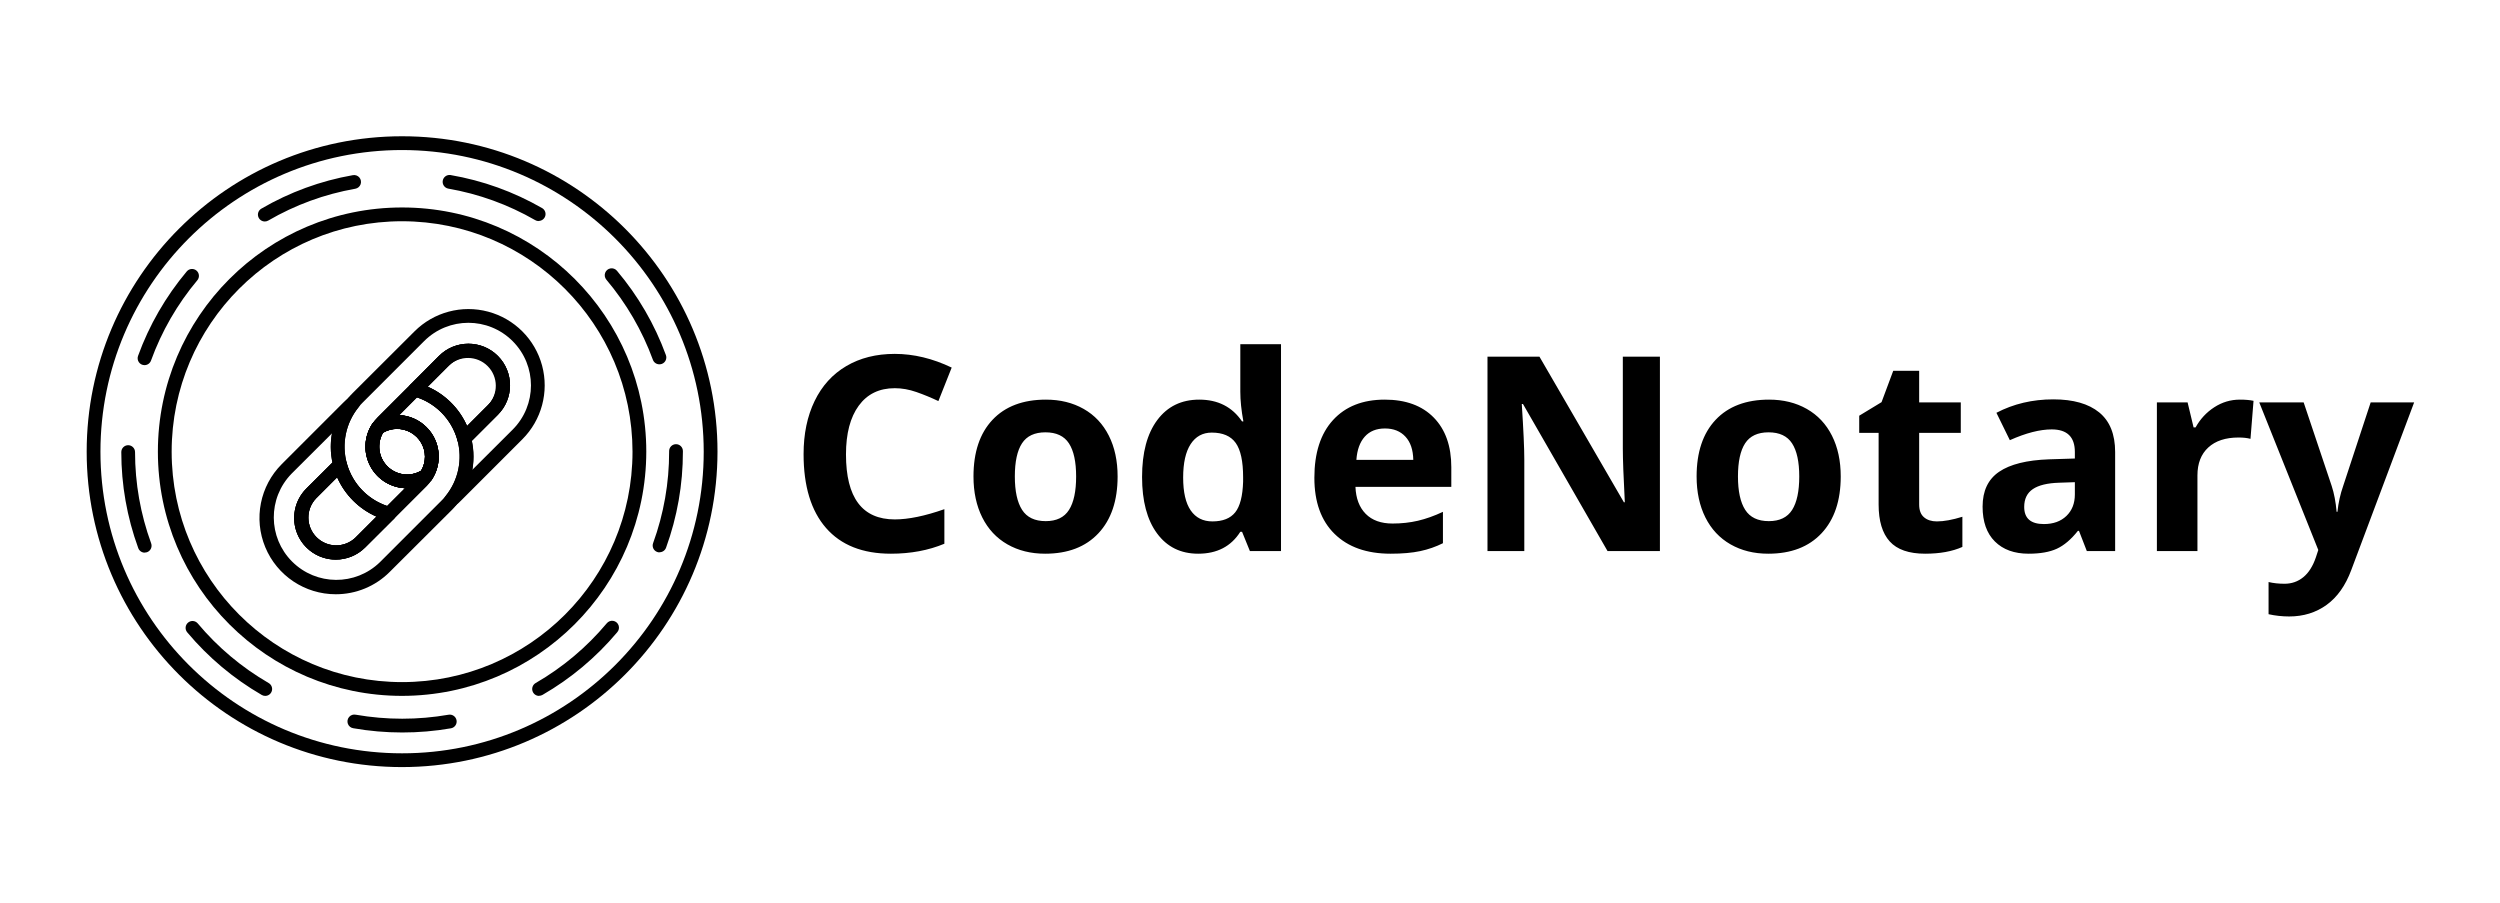
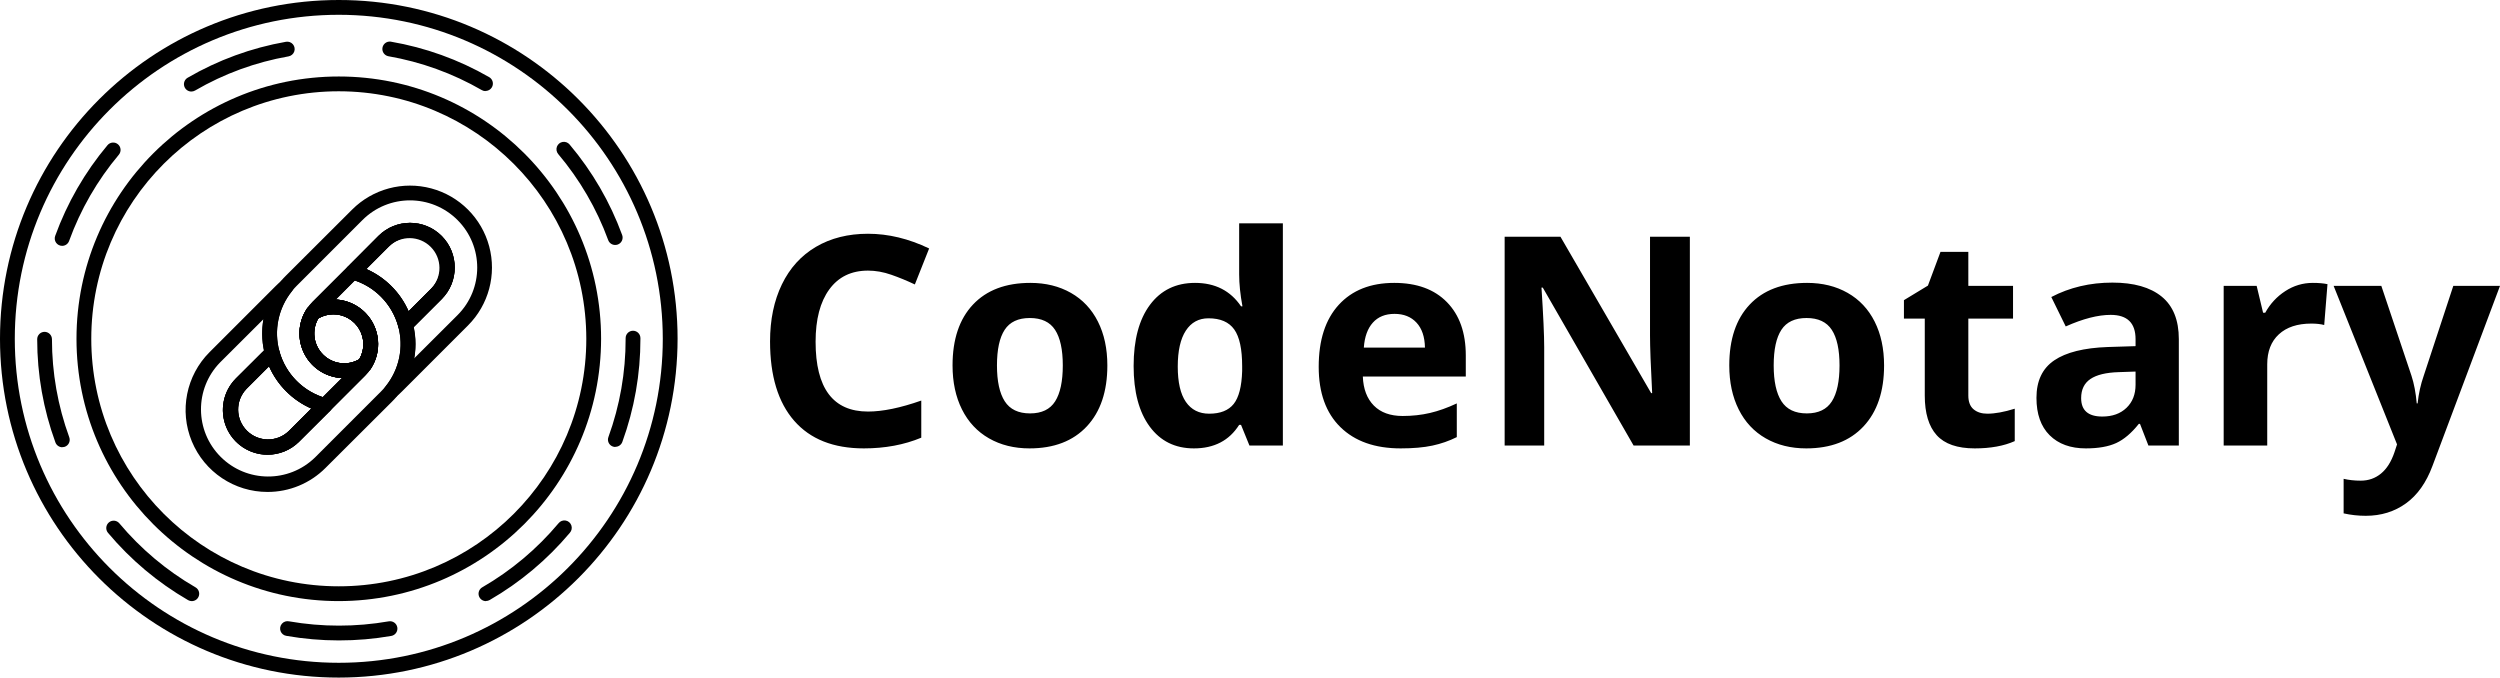
- <svg xmlns="http://www.w3.org/2000/svg" version="1.1" width="3060.526" height="1105.263" id="svg18">
+ <svg xmlns="http://www.w3.org/2000/svg" version="1.1" width="2849.315" height="772.261" id="svg18">
  <defs id="defs22" />
-   <g id="layer8">
+   <g id="layer8" transform="translate(-106.1081,-166.8117)">
    <text xml:space="preserve" style="font-style:normal;font-variant:normal;font-weight:600;font-stretch:normal;font-size:333.333px;line-height:1.25;font-family:'Open Sans';-inkscape-font-specification:'Open Sans Semi-Bold';font-variant-ligatures:normal;font-variant-caps:normal;font-variant-numeric:normal;font-variant-east-asian:normal;fill:#000000;fill-opacity:1;stroke:none" x="964.377" y="674.607" id="text1233">
      <tspan id="tspan1231" x="964.377" y="674.607" style="font-style:normal;font-variant:normal;font-weight:bold;font-stretch:normal;font-size:333.333px;font-family:'Open Sans';-inkscape-font-specification:'Open Sans Bold';font-variant-ligatures:normal;font-variant-caps:normal;font-variant-numeric:normal;font-variant-east-asian:normal">CodeNotary</tspan>
    </text>
  </g>
-   <g transform="matrix(7.722613,0,0,7.722613,-756.9877,504.0056)" id="g888">
+   <g transform="matrix(7.722613,0,0,7.722613,-863.0959,337.1939)" id="g888">
    <defs id="SvgjsDefs1908" />
    <g id="SvgjsG1910" featureKey="nameFeature-0" transform="matrix(1.343834,0,0,1.343834,116.3516,16.5622)" fill="#000000" />
  </g>
-   <g id="layer6">
+   <g id="layer6" transform="translate(-106.1081,-166.8117)">
    <g id="SvgjsG1909" featureKey="symbolFeature-0" transform="matrix(3.37232,0,0,3.37232,104.4213,165.1253)" fill="#000000">
      <g stroke="none" stroke-width="1" fill-rule="evenodd" id="g882">
        <g fill-rule="nonzero" id="g880">
          <path id="path854" style="stroke-width:4.094" transform="matrix(0.2442667,0,0,0.2442667,9.550007,-281.875)" d="m 431.701,1156.012 c -258.883,0 -468.75,209.867 -468.75,468.75 0,258.884 209.867,468.75 468.75,468.75 258.771,-0.271 468.479,-209.979 468.75,-468.75 0,-258.884 -209.867,-468.75 -468.75,-468.75 z m 0,20.469 c 247.466,0.271 448.009,200.815 448.279,448.281 0,247.578 -200.701,448.279 -448.279,448.279 -247.579,0 -448.281,-200.701 -448.281,-448.279 0,-247.578 200.703,-448.281 448.281,-448.281 z" />
          <path d="m 115,216.94 c -5.916,-0.002 -11.822,-0.514 -17.65,-1.53 -0.914,-0.116 -1.689,-0.725 -2.019,-1.585 -0.33,-0.86 -0.16,-1.831 0.442,-2.528 0.602,-0.697 1.538,-1.007 2.437,-0.806 11.14,1.935 22.53,1.935 33.67,0 1.361,-0.237 2.658,0.674 2.895,2.035 0.237,1.361 -0.674,2.658 -2.035,2.895 -5.858,1.018 -11.794,1.526 -17.74,1.52 z M 65.33,203.66 c -0.438,-3.5e-4 -0.869,-0.114 -1.25,-0.33 C 53.8,197.378 44.636,189.68 37,180.58 c -0.889,-1.058 -0.753,-2.636 0.305,-3.525 1.058,-0.889 2.636,-0.753 3.525,0.305 7.258,8.658 15.972,15.981 25.75,21.64 0.975,0.568 1.448,1.718 1.156,2.808 -0.292,1.09 -1.278,1.848 -2.406,1.852 z m 99.42,0 c -1.137,0.009 -2.136,-0.751 -2.432,-1.849 -0.296,-1.098 0.186,-2.257 1.172,-2.821 9.79,-5.658 18.515,-12.985 25.78,-21.65 0.563,-0.718 1.473,-1.073 2.373,-0.925 0.901,0.148 1.649,0.775 1.952,1.636 0.303,0.861 0.113,1.819 -0.496,2.499 -7.643,9.095 -16.814,16.786 -27.1,22.73 -0.379,0.222 -0.811,0.339 -1.25,0.34 z m -143.18,-52 c -1.055,-0.002 -1.995,-0.666 -2.35,-1.66 -4.074,-11.167 -6.156,-22.963 -6.15,-34.85 -0.003,-0.662 0.259,-1.298 0.726,-1.767 C 14.263,112.914 14.898,112.65 15.56,112.65 c 1.378,0.005 2.495,1.122 2.5,2.5 -0.004,11.304 1.976,22.521 5.85,33.14 0.47,1.295 -0.197,2.726 -1.49,3.2 -0.274,0.09 -0.562,0.131 -0.85,0.12 z m 186.9,-0.1 c -0.294,0.005 -0.585,-0.046 -0.86,-0.15 -0.625,-0.223 -1.134,-0.687 -1.414,-1.289 -0.28,-0.601 -0.307,-1.29 -0.076,-1.911 3.87,-10.644 5.84,-21.885 5.82,-33.21 v -0.22 c 0,-1.381 1.119,-2.5 2.5,-2.5 1.381,0 2.5,1.119 2.5,2.5 V 115 c 0.015,11.892 -2.057,23.694 -6.12,34.87 -0.364,0.984 -1.301,1.638 -2.35,1.64 z M 21.5,83.59 C 20.683,83.591 19.917,83.192 19.449,82.523 18.98,81.853 18.869,80.997 19.15,80.23 23.206,69.055 29.19,58.678 36.83,49.57 c 0.886,-1.06 2.465,-1.201 3.525,-0.315 1.06,0.886 1.201,2.465 0.315,3.525 -7.272,8.66 -12.965,18.53 -16.82,29.16 -0.358,0.99 -1.297,1.65 -2.35,1.65 z m 186.9,-0.3 c -1.051,0.004 -1.991,-0.652 -2.35,-1.64 -3.886,-10.612 -9.607,-20.458 -16.9,-29.09 -0.577,-0.688 -0.743,-1.631 -0.436,-2.475 0.307,-0.844 1.041,-1.459 1.925,-1.615 0.884,-0.156 1.784,0.172 2.361,0.86 7.668,9.082 13.683,19.439 17.77,30.6 0.477,1.295 -0.185,2.732 -1.48,3.21 -0.286,0.101 -0.587,0.151 -0.89,0.15 z M 65.16,31.44 C 64.032,31.436 63.046,30.677 62.754,29.588 62.462,28.498 62.935,27.348 63.91,26.78 74.185,20.796 85.439,16.679 97.15,14.62 c 0.881,-0.155 1.777,0.171 2.352,0.856 0.575,0.685 0.741,1.625 0.435,2.465 C 99.632,18.781 98.901,19.395 98.02,19.55 86.888,21.507 76.19,25.417 66.42,31.1 c -0.383,0.222 -0.817,0.34 -1.26,0.34 z m 99.41,-0.15 c -0.436,-4.33e-4 -0.865,-0.118 -1.24,-0.34 -9.795,-5.649 -20.509,-9.529 -31.65,-11.46 -1.303,-0.291 -2.148,-1.555 -1.918,-2.87 0.23,-1.316 1.453,-2.218 2.778,-2.05 11.714,2.008 22.98,6.071 33.28,12 0.985,0.564 1.467,1.72 1.174,2.816 -0.293,1.096 -1.289,1.857 -2.424,1.854 z" id="path856" />
          <path d="m 115,203.65 c -48.96,0 -88.65,-39.69 -88.65,-88.65 0,-48.96 39.69,-88.65 88.65,-88.65 48.96,0 88.65,39.69 88.65,88.65 -0.055,48.937 -39.713,88.595 -88.65,88.65 z m 0,-172.3 c -46.199,0 -83.65,37.451 -83.65,83.65 0,46.199 37.451,83.65 83.65,83.65 46.199,0 83.65,-37.451 83.65,-83.65 C 198.6,68.822 161.178,31.4 115,31.35 Z" id="path858" />
          <path d="m 110.28,140 c -0.216,-0.002 -0.43,-0.029 -0.64,-0.08 -9.074,-2.428 -16.299,-9.29 -19.19,-18.227 C 87.56,112.755 89.397,102.962 95.33,95.68 v -0.06 c 0.578,-0.698 1.192,-1.366 1.84,-2 L 119.5,71.34 c 6.995,-6.995 17.191,-9.727 26.747,-7.167 9.556,2.56 17.02,10.024 19.58,19.58 2.56,9.556 -0.172,19.752 -7.167,26.747 l -22.27,22.27 c -0.662,0.674 -1.363,1.309 -2.1,1.9 -1,0.794 -2.438,0.706 -3.334,-0.203 -0.896,-0.909 -0.964,-2.348 -0.156,-3.337 4.593,-5.652 6.199,-13.163 4.32,-20.2 -0.231,-0.86 0.013,-1.778 0.64,-2.41 l 10.46,-10.46 c 3.795,-3.968 3.725,-10.24 -0.158,-14.122 C 142.18,80.055 135.908,79.985 131.94,83.78 l -22.27,22.27 c -0.494,0.486 -0.937,1.022 -1.32,1.6 -2.63,4.006 -2.086,9.309 1.302,12.698 3.389,3.389 8.691,3.933 12.698,1.302 0.992,-0.644 2.3,-0.504 3.133,0.335 0.834,0.839 0.966,2.147 0.317,3.135 -0.568,0.855 -1.217,1.652 -1.94,2.38 l -11.81,11.8 c -0.475,0.457 -1.111,0.708 -1.77,0.7 z M 99.16,98.9 c -4.665,5.78 -6.208,13.475 -4.133,20.607 2.075,7.132 7.506,12.798 14.543,15.173 l 6.45,-6.45 c -5.403,-0.276 -10.245,-3.423 -12.691,-8.248 -2.446,-4.826 -2.121,-10.591 0.851,-15.112 0.572,-0.858 1.225,-1.658 1.95,-2.39 L 128.4,80.24 c 5.898,-5.898 15.462,-5.898 21.36,0 5.898,5.898 5.898,15.462 0,21.36 l -9.47,9.46 c 0.4,1.89 0.601,3.818 0.6,5.75 0.003,1.616 -0.141,3.23 -0.43,4.82 L 155.13,107 c 8.872,-8.872 8.872,-23.258 0,-32.13 -8.872,-8.872 -23.258,-8.872 -32.13,0 l -22.27,22.27 c -0.538,0.535 -1.045,1.099 -1.52,1.69 z" id="path860" />
          <path d="m 116.84,128.28 c -5.557,0.019 -10.675,-3.018 -13.321,-7.905 -2.646,-4.887 -2.392,-10.832 0.661,-15.475 0.187,-0.287 0.433,-0.533 0.72,-0.72 4.642,-3.046 10.581,-3.301 15.467,-0.664 4.886,2.637 7.932,7.742 7.933,13.294 -0.008,2.942 -0.869,5.818 -2.48,8.28 -0.187,0.287 -0.433,0.533 -0.72,0.72 -2.452,1.614 -5.324,2.473 -8.26,2.47 z m -8.75,-20.19 c -2.312,3.966 -1.663,8.992 1.582,12.239 3.245,3.247 8.27,3.901 12.238,1.591 0.903,-1.552 1.382,-3.314 1.39,-5.11 -0.01,-3.617 -1.949,-6.954 -5.087,-8.753 -3.138,-1.799 -6.997,-1.786 -10.123,0.033 z" id="path862" />
          <path d="m 137.53,112.78 c -0.219,0.002 -0.438,-0.025 -0.65,-0.08 -0.86,-0.234 -1.531,-0.908 -1.76,-1.77 -2.108,-7.827 -8.223,-13.942 -16.05,-16.05 -0.853,-0.245 -1.513,-0.923 -1.733,-1.783 C 117.117,92.237 117.369,91.325 118,90.7 l 10.4,-10.46 c 5.898,-5.898 15.462,-5.898 21.36,0 5.898,5.898 5.898,15.462 0,21.36 l -10.46,10.45 c -0.467,0.472 -1.106,0.736 -1.77,0.73 z M 124.29,91.43 c 6.379,2.806 11.474,7.901 14.28,14.28 l 7.65,-7.65 c 2.647,-2.531 3.716,-6.297 2.794,-9.841 -0.921,-3.544 -3.689,-6.312 -7.234,-7.234 -3.544,-0.921 -7.31,0.148 -9.841,2.794 z" id="path864" />
          <path d="m 116.84,128.28 c -5.557,0.019 -10.675,-3.018 -13.321,-7.905 -2.646,-4.887 -2.392,-10.832 0.661,-15.475 0.187,-0.287 0.433,-0.533 0.72,-0.72 4.642,-3.046 10.581,-3.301 15.467,-0.664 4.886,2.637 7.932,7.742 7.933,13.294 -0.008,2.942 -0.869,5.818 -2.48,8.28 -0.187,0.287 -0.433,0.533 -0.72,0.72 -2.452,1.614 -5.324,2.473 -8.26,2.47 z m -8.75,-20.19 c -2.312,3.966 -1.663,8.992 1.582,12.239 3.245,3.247 8.27,3.901 12.238,1.591 0.903,-1.552 1.382,-3.314 1.39,-5.11 -0.01,-3.617 -1.949,-6.954 -5.087,-8.753 -3.138,-1.799 -6.997,-1.786 -10.123,0.033 z" id="path866" />
          <path d="m 137.53,112.78 c -0.219,0.002 -0.438,-0.025 -0.65,-0.08 -0.86,-0.234 -1.531,-0.908 -1.76,-1.77 -2.108,-7.827 -8.223,-13.942 -16.05,-16.05 -0.853,-0.245 -1.513,-0.923 -1.733,-1.783 C 117.117,92.237 117.369,91.325 118,90.7 l 10.4,-10.46 c 5.898,-5.898 15.462,-5.898 21.36,0 5.898,5.898 5.898,15.462 0,21.36 l -10.46,10.45 c -0.467,0.472 -1.106,0.736 -1.77,0.73 z M 124.29,91.43 c 6.379,2.806 11.474,7.901 14.28,14.28 l 7.65,-7.65 c 2.647,-2.531 3.716,-6.297 2.794,-9.841 -0.921,-3.544 -3.689,-6.312 -7.234,-7.234 -3.544,-0.921 -7.31,0.148 -9.841,2.794 z" id="path868" />
          <path d="M 90.92,166.76 C 79.72,166.766 69.62,160.022 65.333,149.675 61.046,139.327 63.417,127.417 71.34,119.5 L 93.61,97.23 c 0.662,-0.674 1.363,-1.309 2.1,-1.9 1,-0.794 2.438,-0.706 3.334,0.203 0.896,0.909 0.964,2.348 0.156,3.337 -4.587,5.655 -6.193,13.163 -4.32,20.2 0.231,0.86 -0.013,1.778 -0.64,2.41 l -10.46,10.46 c -3.795,3.968 -3.725,10.24 0.158,14.122 3.882,3.882 10.155,3.952 14.122,0.158 L 120.33,124 c 0.494,-0.486 0.937,-1.022 1.32,-1.6 1.074,-1.652 1.647,-3.58 1.65,-5.55 -0.011,-3.711 -2.052,-7.119 -5.319,-8.88 -3.267,-1.761 -7.236,-1.592 -10.341,0.44 -0.992,0.644 -2.3,0.504 -3.133,-0.335 -0.834,-0.839 -0.966,-2.147 -0.317,-3.135 0.568,-0.855 1.217,-1.652 1.94,-2.38 L 118,90.7 c 0.63,-0.631 1.548,-0.879 2.41,-0.65 9.074,2.428 16.299,9.29 19.19,18.227 2.891,8.937 1.054,18.731 -4.88,26.013 v 0.06 c -0.578,0.698 -1.192,1.366 -1.84,2 l -22.38,22.31 c -5.188,5.199 -12.235,8.114 -19.58,8.1 z M 89.55,108.36 74.87,123 c -8.671,8.897 -8.58,23.111 0.205,31.895 8.784,8.784 22.999,8.876 31.895,0.205 l 22.27,-22.27 c 0.538,-0.535 1.045,-1.099 1.52,-1.69 l 0.08,-0.1 c 4.665,-5.78 6.208,-13.475 4.133,-20.607 C 132.898,103.302 127.467,97.635 120.43,95.26 l -6.43,6.48 c 5.403,0.276 10.245,3.423 12.691,8.248 2.446,4.826 2.121,10.591 -0.851,15.112 -0.572,0.858 -1.225,1.658 -1.95,2.39 l -22.29,22.27 c -5.898,5.898 -15.462,5.898 -21.36,0 -5.898,-5.898 -5.898,-15.462 0,-21.36 l 9.47,-9.46 c -0.732,-3.484 -0.787,-7.076 -0.16,-10.58 z" id="path870" />
          <path d="m 116.84,128.28 c -5.557,0.019 -10.675,-3.018 -13.321,-7.905 -2.646,-4.887 -2.392,-10.832 0.661,-15.475 0.187,-0.287 0.433,-0.533 0.72,-0.72 5.987,-3.923 13.905,-3.107 18.966,1.954 5.061,5.061 5.877,12.979 1.954,18.966 -0.187,0.287 -0.433,0.533 -0.72,0.72 -2.453,1.61 -5.325,2.466 -8.26,2.46 z m -8.75,-20.19 c -2.312,3.966 -1.663,8.992 1.582,12.239 3.245,3.247 8.27,3.901 12.238,1.591 0.907,-1.554 1.387,-3.321 1.39,-5.12 -0.013,-3.615 -1.954,-6.949 -5.091,-8.745 -3.137,-1.797 -6.994,-1.783 -10.119,0.035 z" id="path872" />
          <path d="M 90.92,154.17 C 84.815,154.168 79.312,150.491 76.975,144.851 74.638,139.212 75.926,132.72 80.24,128.4 L 90.7,118 c 0.629,-0.636 1.551,-0.887 2.416,-0.655 0.864,0.232 1.538,0.909 1.764,1.775 2.108,7.827 8.223,13.942 16.05,16.05 0.862,0.232 1.534,0.905 1.765,1.767 0.231,0.862 -0.015,1.781 -0.645,2.413 l -10.45,10.41 c -2.833,2.831 -6.675,4.417 -10.68,4.41 z m 0.51,-29.88 -7.65,7.65 c -3.795,3.968 -3.725,10.24 0.158,14.122 3.882,3.882 10.155,3.952 14.122,0.158 l 7.65,-7.65 c -6.379,-2.806 -11.474,-7.901 -14.28,-14.28 z" id="path874" />
          <path d="m 116.84,128.28 c -5.557,0.019 -10.675,-3.018 -13.321,-7.905 -2.646,-4.887 -2.392,-10.832 0.661,-15.475 0.187,-0.287 0.433,-0.533 0.72,-0.72 5.987,-3.923 13.905,-3.107 18.966,1.954 5.061,5.061 5.877,12.979 1.954,18.966 -0.187,0.287 -0.433,0.533 -0.72,0.72 -2.453,1.61 -5.325,2.466 -8.26,2.46 z m -8.75,-20.19 c -2.312,3.966 -1.663,8.992 1.582,12.239 3.245,3.247 8.27,3.901 12.238,1.591 0.907,-1.554 1.387,-3.321 1.39,-5.12 -0.013,-3.615 -1.954,-6.949 -5.091,-8.745 -3.137,-1.797 -6.994,-1.783 -10.119,0.035 z" id="path876" />
          <path d="M 90.92,154.17 C 84.815,154.168 79.312,150.491 76.975,144.851 74.638,139.212 75.926,132.72 80.24,128.4 L 90.7,118 c 0.629,-0.636 1.551,-0.887 2.416,-0.655 0.864,0.232 1.538,0.909 1.764,1.775 2.108,7.827 8.223,13.942 16.05,16.05 0.862,0.232 1.534,0.905 1.765,1.767 0.231,0.862 -0.015,1.781 -0.645,2.413 l -10.45,10.41 c -2.833,2.831 -6.675,4.417 -10.68,4.41 z m 0.51,-29.88 -7.65,7.65 c -3.795,3.968 -3.725,10.24 0.158,14.122 3.882,3.882 10.155,3.952 14.122,0.158 l 7.65,-7.65 c -6.379,-2.806 -11.474,-7.901 -14.28,-14.28 z" id="path878" />
        </g>
      </g>
    </g>
  </g>
</svg>
